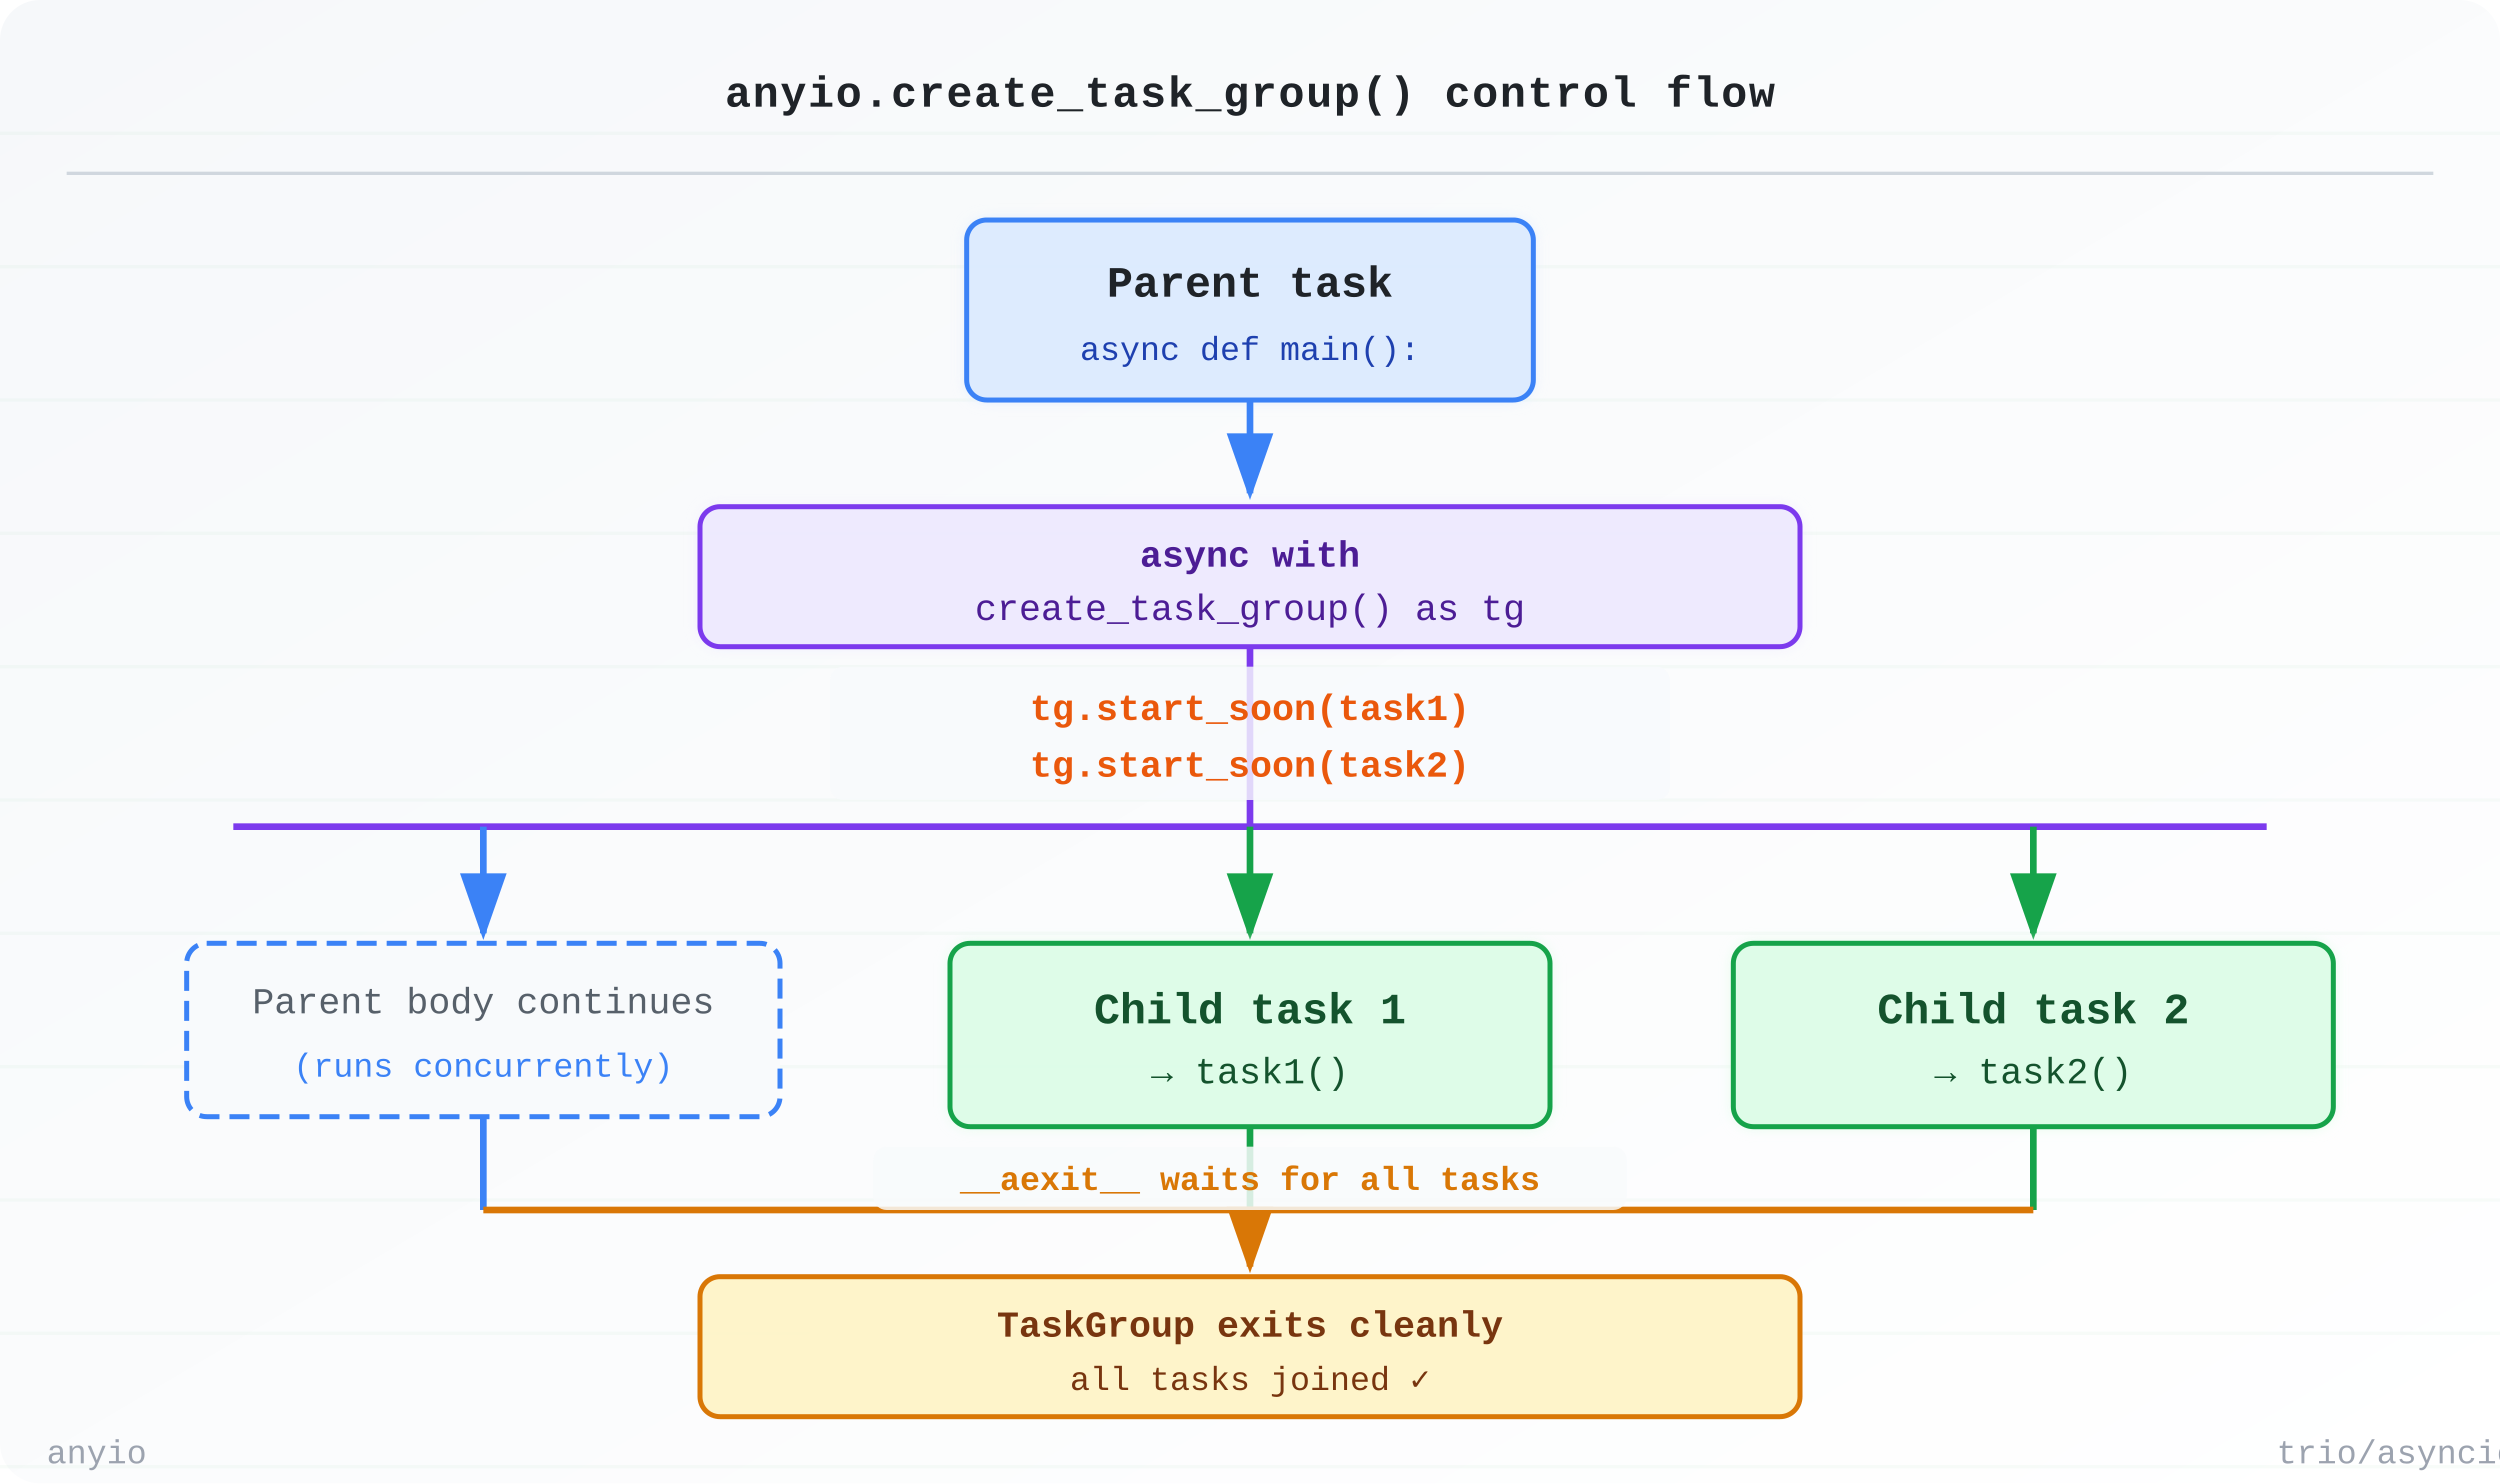
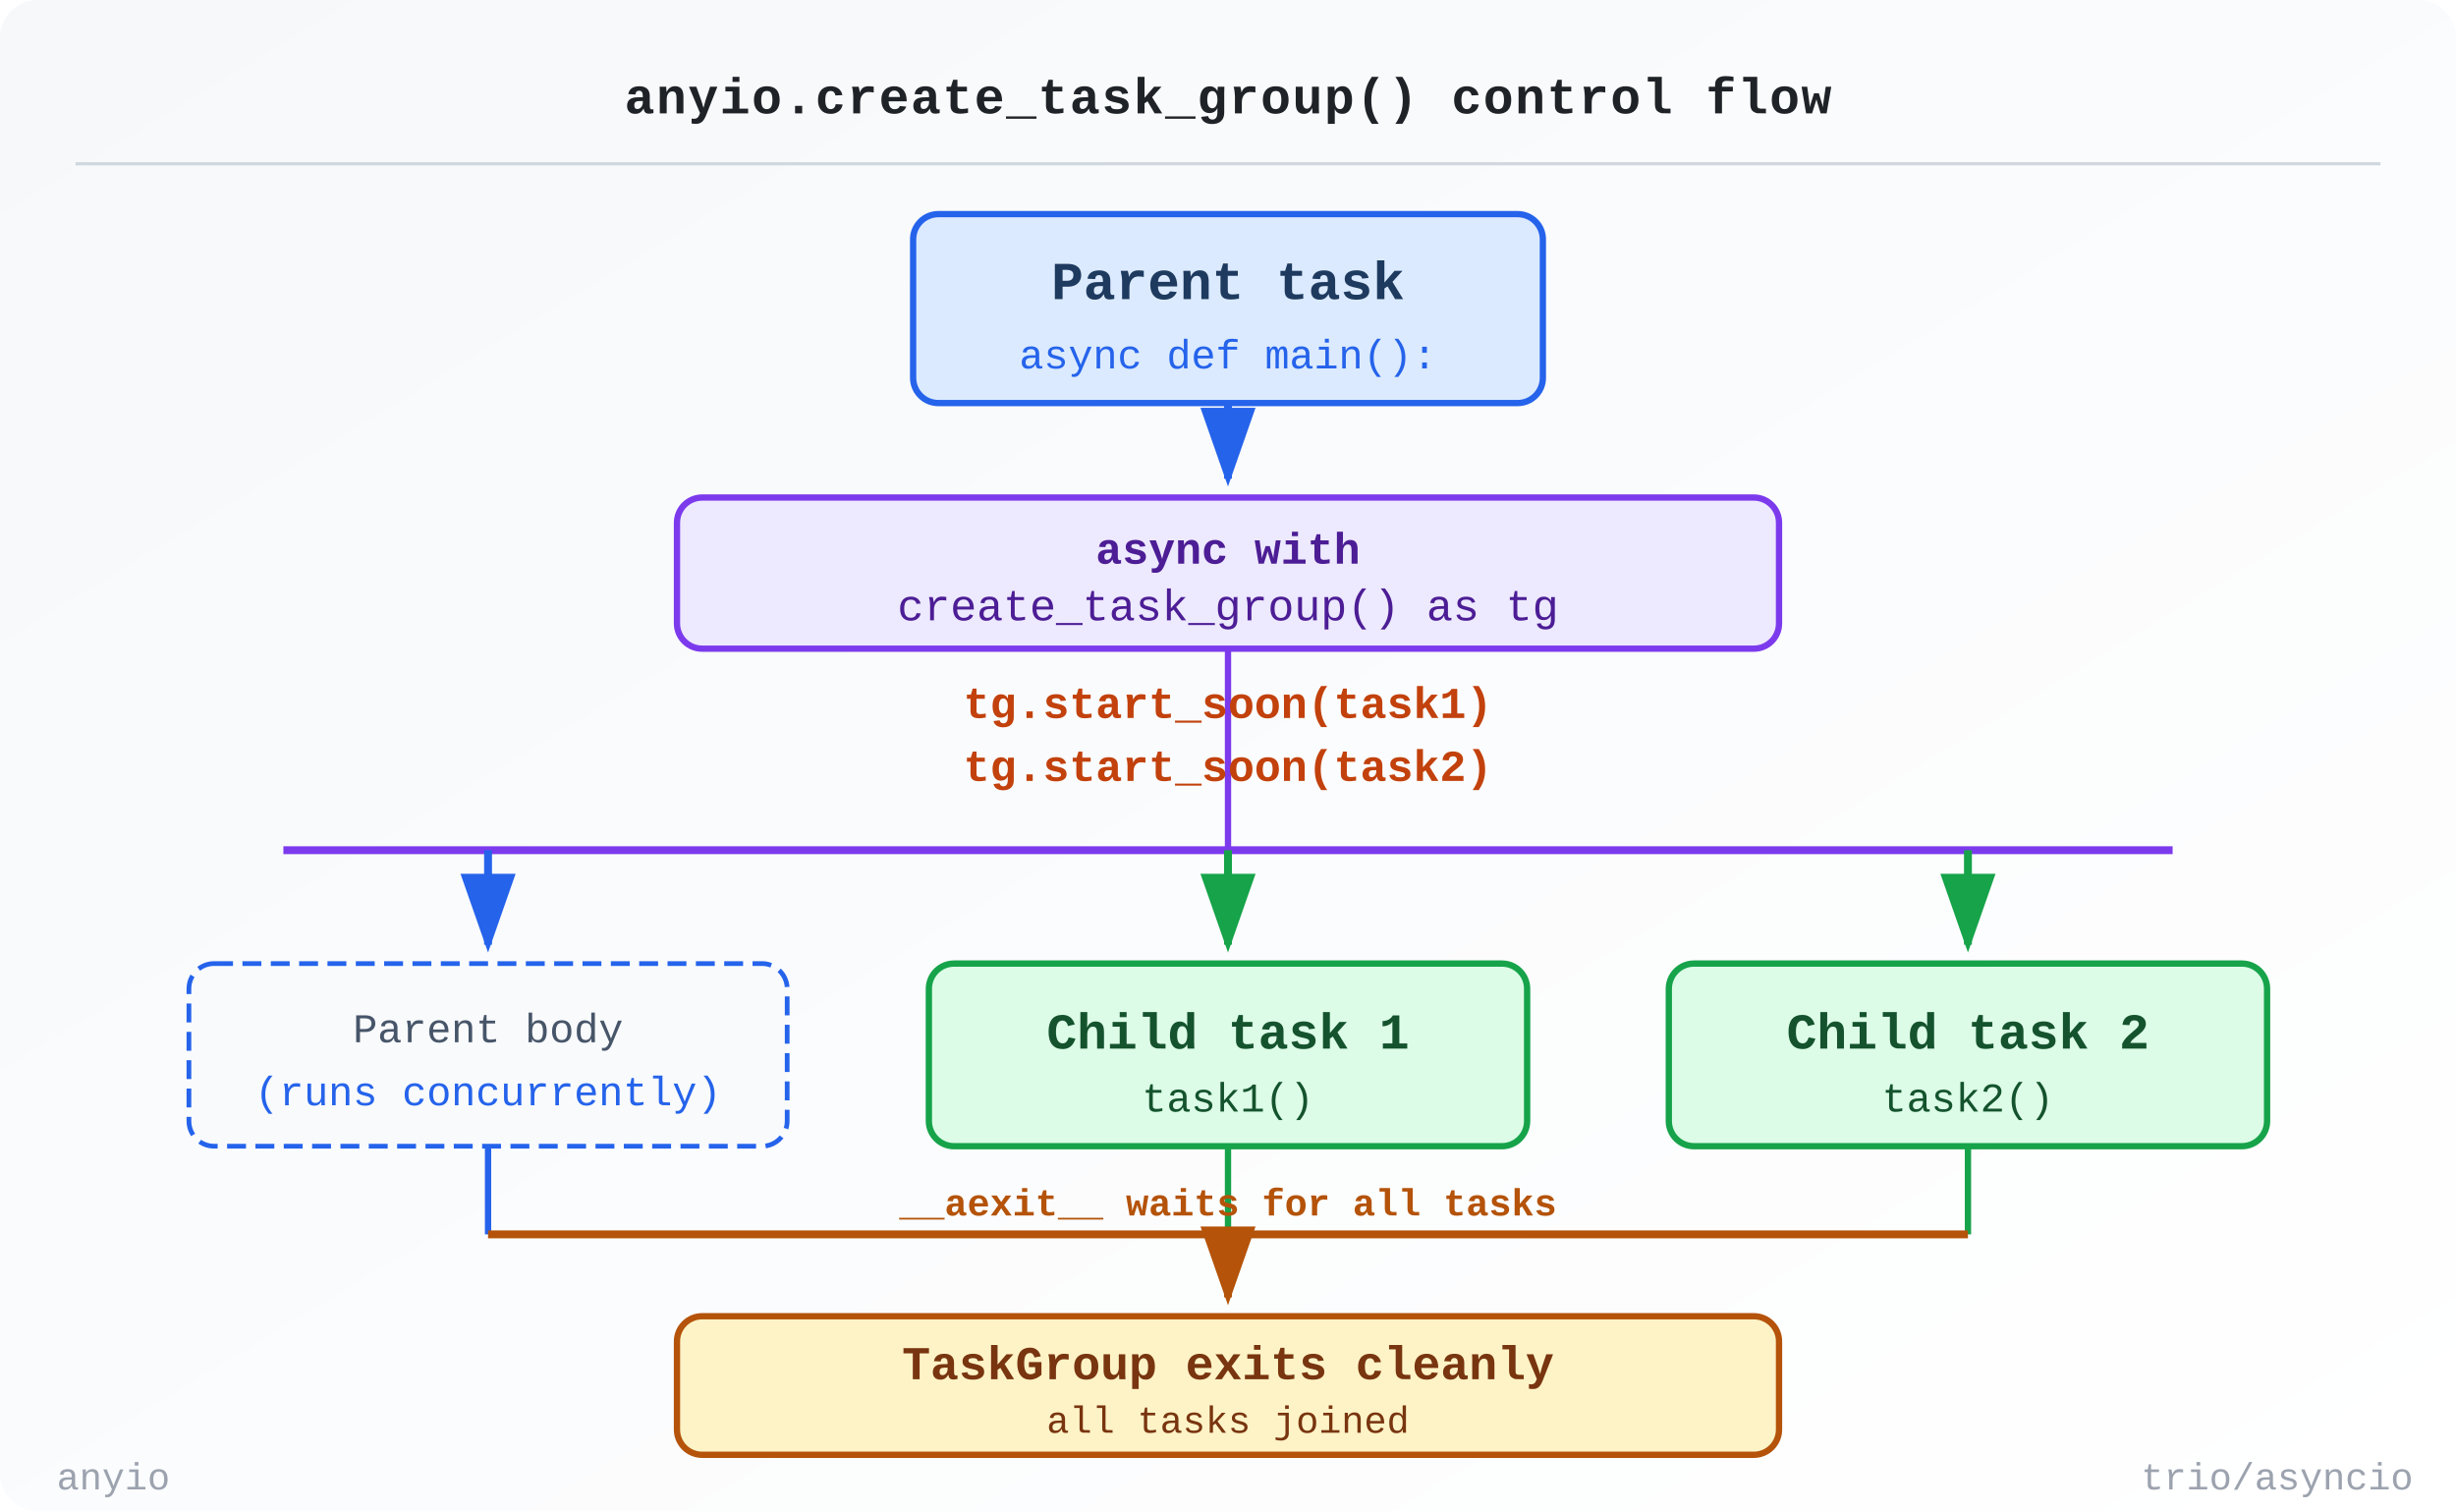
- <svg xmlns="http://www.w3.org/2000/svg" viewBox="0 0 750 445" width="750" height="445" font-family="'Courier New', monospace">
+ <svg xmlns="http://www.w3.org/2000/svg" viewBox="0 0 780 480" width="780" height="480" font-family="'Courier New', monospace">
  <defs>
    <linearGradient id="bgGrad" x1="0" y1="0" x2="1" y2="1">
      <stop offset="0%" stop-color="#f6f8fa" />
      <stop offset="100%" stop-color="#ffffff" />
    </linearGradient>
-     <linearGradient id="parentGrad" x1="0" y1="0" x2="0" y2="1">
-       <stop offset="0%" stop-color="#60a5fa" />
-       <stop offset="100%" stop-color="#3b82f6" />
-     </linearGradient>
-     <linearGradient id="childGrad" x1="0" y1="0" x2="0" y2="1">
-       <stop offset="0%" stop-color="#86efac" />
-       <stop offset="100%" stop-color="#4ade80" />
-     </linearGradient>
-     <linearGradient id="tgGrad" x1="0" y1="0" x2="0" y2="1">
-       <stop offset="0%" stop-color="#a78bfa" />
-       <stop offset="100%" stop-color="#8b5cf6" />
-     </linearGradient>
-     <linearGradient id="exitGrad" x1="0" y1="0" x2="0" y2="1">
-       <stop offset="0%" stop-color="#fbbf24" />
-       <stop offset="100%" stop-color="#f59e0b" />
-     </linearGradient>
-     <filter id="blueGlow">
-       <feGaussianBlur stdDeviation="2" result="blur" />
-       <feComposite in="SourceGraphic" in2="blur" operator="over" />
-     </filter>
-     <filter id="greenGlow">
-       <feGaussianBlur stdDeviation="2" result="blur" />
-       <feComposite in="SourceGraphic" in2="blur" operator="over" />
-     </filter>
-     <filter id="purpleGlow">
-       <feGaussianBlur stdDeviation="2" result="blur" />
-       <feComposite in="SourceGraphic" in2="blur" operator="over" />
-     </filter>
    <marker id="arrowBlue" markerWidth="10" markerHeight="7" refX="9" refY="3.5" orient="auto">
-       <polygon points="0 0, 10 3.5, 0 7" fill="#3b82f6" />
+       <polygon points="0 0, 10 3.5, 0 7" fill="#2563eb" />
    </marker>
    <marker id="arrowGreen" markerWidth="10" markerHeight="7" refX="9" refY="3.5" orient="auto">
      <polygon points="0 0, 10 3.5, 0 7" fill="#16a34a" />
    </marker>
    <marker id="arrowPurple" markerWidth="10" markerHeight="7" refX="9" refY="3.5" orient="auto">
      <polygon points="0 0, 10 3.5, 0 7" fill="#7c3aed" />
    </marker>
    <marker id="arrowGold" markerWidth="10" markerHeight="7" refX="9" refY="3.5" orient="auto">
-       <polygon points="0 0, 10 3.5, 0 7" fill="#d97706" />
+       <polygon points="0 0, 10 3.5, 0 7" fill="#b45309" />
    </marker>
  </defs>
-   <rect width="750" height="445" fill="url(#bgGrad)" rx="12" />
-   <g opacity="0.035" stroke="#16a34a" stroke-width="1">
-     <line x1="0" y1="40" x2="750" y2="40" />
-     <line x1="0" y1="80" x2="750" y2="80" />
-     <line x1="0" y1="120" x2="750" y2="120" />
-     <line x1="0" y1="160" x2="750" y2="160" />
-     <line x1="0" y1="200" x2="750" y2="200" />
-     <line x1="0" y1="240" x2="750" y2="240" />
-     <line x1="0" y1="280" x2="750" y2="280" />
-     <line x1="0" y1="320" x2="750" y2="320" />
-     <line x1="0" y1="360" x2="750" y2="360" />
-     <line x1="0" y1="400" x2="750" y2="400" />
-     <line x1="0" y1="440" x2="750" y2="440" />
-   </g>
-   <text x="375" y="32" text-anchor="middle" fill="#1f2328" font-size="13" font-weight="700" font-family="'Courier New', monospace" letter-spacing="0.5">anyio.create_task_group() control flow</text>
-   <line x1="20" y1="52" x2="730" y2="52" stroke="#d0d7de" stroke-width="1" />
-   <rect x="290" y="66" width="170" height="54" rx="6" fill="#dbeafe" filter="url(#blueGlow)" opacity="0.95" />
-   <rect x="290" y="66" width="170" height="54" rx="6" fill="none" stroke="#3b82f6" stroke-width="1.5" />
-   <text x="375" y="89" text-anchor="middle" fill="#1f2328" font-size="13" font-weight="700" font-family="'Courier New', monospace">Parent task</text>
-   <text x="375" y="108" text-anchor="middle" fill="#1e40af" font-size="10" font-family="'Courier New', monospace">async def main():</text>
-   <line x1="375" y1="120" x2="375" y2="148" stroke="#3b82f6" stroke-width="2" marker-end="url(#arrowBlue)" />
-   <rect x="210" y="152" width="330" height="42" rx="6" fill="#ede9fe" filter="url(#purpleGlow)" opacity="0.95" />
-   <rect x="210" y="152" width="330" height="42" rx="6" fill="none" stroke="#7c3aed" stroke-width="1.5" />
-   <text x="375" y="170" text-anchor="middle" fill="#4c1d95" font-size="11" font-weight="700" font-family="'Courier New', monospace">async with</text>
-   <text x="375" y="186" text-anchor="middle" fill="#4c1d95" font-size="11" font-family="'Courier New', monospace">create_task_group() as tg</text>
-   <line x1="375" y1="194" x2="375" y2="248" stroke="#7c3aed" stroke-width="2" />
-   <rect x="249" y="200" width="252" height="40" rx="4" fill="#f8fafc" opacity="0.82" />
-   <text x="375" y="216" text-anchor="middle" fill="#ea580c" font-size="11" font-family="'Courier New', monospace" font-weight="600">tg.start_soon(task1)</text>
-   <text x="375" y="233" text-anchor="middle" fill="#ea580c" font-size="11" font-family="'Courier New', monospace" font-weight="600">tg.start_soon(task2)</text>
-   <line x1="70" y1="248" x2="680" y2="248" stroke="#7c3aed" stroke-width="2" />
-   <line x1="145" y1="248" x2="145" y2="280" stroke="#3b82f6" stroke-width="2" marker-end="url(#arrowBlue)" />
-   <line x1="375" y1="248" x2="375" y2="280" stroke="#16a34a" stroke-width="2" marker-end="url(#arrowGreen)" />
-   <line x1="610" y1="248" x2="610" y2="280" stroke="#16a34a" stroke-width="2" marker-end="url(#arrowGreen)" />
-   <rect x="56" y="283" width="178" height="52" rx="6" fill="#f8fafc" stroke="#3b82f6" stroke-width="1.5" stroke-dasharray="6,3" />
-   <text x="145" y="304" text-anchor="middle" fill="#57606a" font-size="11" font-family="'Courier New', monospace">Parent body continues</text>
-   <text x="145" y="323" text-anchor="middle" fill="#3b82f6" font-size="10" font-family="'Courier New', monospace">(runs concurrently)</text>
-   <rect x="285" y="283" width="180" height="55" rx="6" fill="#dcfce7" filter="url(#greenGlow)" opacity="0.95" />
-   <rect x="285" y="283" width="180" height="55" rx="6" fill="none" stroke="#16a34a" stroke-width="1.5" />
-   <text x="375" y="307" text-anchor="middle" fill="#14532d" font-size="13" font-weight="700" font-family="'Courier New', monospace">Child task 1</text>
-   <text x="375" y="325" text-anchor="middle" fill="#14532d" font-size="11" font-family="'Courier New', monospace">→ task1()</text>
-   <rect x="520" y="283" width="180" height="55" rx="6" fill="#dcfce7" filter="url(#greenGlow)" opacity="0.95" />
-   <rect x="520" y="283" width="180" height="55" rx="6" fill="none" stroke="#16a34a" stroke-width="1.5" />
-   <text x="610" y="307" text-anchor="middle" fill="#14532d" font-size="13" font-weight="700" font-family="'Courier New', monospace">Child task 2</text>
-   <text x="610" y="325" text-anchor="middle" fill="#14532d" font-size="11" font-family="'Courier New', monospace">→ task2()</text>
-   <line x1="145" y1="335" x2="145" y2="363" stroke="#3b82f6" stroke-width="2" />
-   <line x1="375" y1="338" x2="375" y2="363" stroke="#16a34a" stroke-width="2" />
-   <line x1="610" y1="338" x2="610" y2="363" stroke="#16a34a" stroke-width="2" />
-   <line x1="145" y1="363" x2="610" y2="363" stroke="#d97706" stroke-width="2" />
-   <line x1="375" y1="363" x2="375" y2="380" stroke="#d97706" stroke-width="2" marker-end="url(#arrowGold)" />
-   <rect x="262" y="344" width="226" height="19" rx="4" fill="#f8fafc" opacity="0.85" />
-   <text x="375" y="357" text-anchor="middle" fill="#d97706" font-size="10" font-family="'Courier New', monospace" font-weight="600">__aexit__ waits for all tasks</text>
-   <rect x="210" y="383" width="330" height="42" rx="6" fill="#fef3c7" opacity="0.95" />
-   <rect x="210" y="383" width="330" height="42" rx="6" fill="none" stroke="#d97706" stroke-width="1.5" />
-   <text x="375" y="401" text-anchor="middle" fill="#78350f" font-size="11" font-weight="700" font-family="'Courier New', monospace">TaskGroup exits cleanly</text>
-   <text x="375" y="417" text-anchor="middle" fill="#78350f" font-size="10" font-family="'Courier New', monospace">all tasks joined ✓</text>
-   <text x="14" y="439" fill="#9ca3af" font-size="10" font-family="'Courier New', monospace">anyio</text>
-   <text x="683" y="439" fill="#9ca3af" font-size="10" font-family="'Courier New', monospace">trio/asyncio</text>
+   <rect width="780" height="480" fill="url(#bgGrad)" rx="12" />
+   <text x="390" y="36" text-anchor="middle" fill="#1f2328" font-size="16" font-weight="700" letter-spacing="0.5">anyio.create_task_group() control flow</text>
+   <line x1="24" y1="52" x2="756" y2="52" stroke="#d0d7de" stroke-width="1" />
+   <rect x="290" y="68" width="200" height="60" rx="8" fill="#dbeafe" stroke="#2563eb" stroke-width="2" />
+   <text x="390" y="95" text-anchor="middle" fill="#1e3a5f" font-size="17" font-weight="700">Parent task</text>
+   <text x="390" y="117" text-anchor="middle" fill="#2563eb" font-size="13">async def main():</text>
+   <line x1="390" y1="128" x2="390" y2="152" stroke="#2563eb" stroke-width="2.5" marker-end="url(#arrowBlue)" />
+   <rect x="215" y="158" width="350" height="48" rx="8" fill="#ede9fe" stroke="#7c3aed" stroke-width="2" />
+   <text x="390" y="179" text-anchor="middle" fill="#4c1d95" font-size="14" font-weight="700">async with</text>
+   <text x="390" y="197" text-anchor="middle" fill="#4c1d95" font-size="14">create_task_group() as tg</text>
+   <line x1="390" y1="206" x2="390" y2="270" stroke="#7c3aed" stroke-width="2" />
+   <text x="390" y="228" text-anchor="middle" fill="#c2410c" font-size="14" font-weight="600">tg.start_soon(task1)</text>
+   <text x="390" y="248" text-anchor="middle" fill="#c2410c" font-size="14" font-weight="600">tg.start_soon(task2)</text>
+   <line x1="90" y1="270" x2="690" y2="270" stroke="#7c3aed" stroke-width="2.5" />
+   <line x1="155" y1="270" x2="155" y2="300" stroke="#2563eb" stroke-width="2.5" marker-end="url(#arrowBlue)" />
+   <line x1="390" y1="270" x2="390" y2="300" stroke="#16a34a" stroke-width="2.5" marker-end="url(#arrowGreen)" />
+   <line x1="625" y1="270" x2="625" y2="300" stroke="#16a34a" stroke-width="2.5" marker-end="url(#arrowGreen)" />
+   <rect x="60" y="306" width="190" height="58" rx="8" fill="#f8fafc" stroke="#2563eb" stroke-width="1.5" stroke-dasharray="6,3" />
+   <text x="155" y="331" text-anchor="middle" fill="#475569" font-size="13">Parent body</text>
+   <text x="155" y="351" text-anchor="middle" fill="#2563eb" font-size="13">(runs concurrently)</text>
+   <rect x="295" y="306" width="190" height="58" rx="8" fill="#dcfce7" stroke="#16a34a" stroke-width="2" />
+   <text x="390" y="333" text-anchor="middle" fill="#14532d" font-size="16" font-weight="700">Child task 1</text>
+   <text x="390" y="353" text-anchor="middle" fill="#14532d" font-size="13">task1()</text>
+   <rect x="530" y="306" width="190" height="58" rx="8" fill="#dcfce7" stroke="#16a34a" stroke-width="2" />
+   <text x="625" y="333" text-anchor="middle" fill="#14532d" font-size="16" font-weight="700">Child task 2</text>
+   <text x="625" y="353" text-anchor="middle" fill="#14532d" font-size="13">task2()</text>
+   <line x1="155" y1="364" x2="155" y2="392" stroke="#2563eb" stroke-width="2" />
+   <line x1="390" y1="364" x2="390" y2="392" stroke="#16a34a" stroke-width="2" />
+   <line x1="625" y1="364" x2="625" y2="392" stroke="#16a34a" stroke-width="2" />
+   <line x1="155" y1="392" x2="625" y2="392" stroke="#b45309" stroke-width="2.5" />
+   <line x1="390" y1="392" x2="390" y2="412" stroke="#b45309" stroke-width="2.5" marker-end="url(#arrowGold)" />
+   <text x="390" y="386" text-anchor="middle" fill="#b45309" font-size="12" font-weight="600">__aexit__ waits for all tasks</text>
+   <rect x="215" y="418" width="350" height="44" rx="8" fill="#fef3c7" stroke="#b45309" stroke-width="2" />
+   <text x="390" y="438" text-anchor="middle" fill="#78350f" font-size="15" font-weight="700">TaskGroup exits cleanly</text>
+   <text x="390" y="455" text-anchor="middle" fill="#78350f" font-size="12">all tasks joined</text>
+   <text x="18" y="473" fill="#9ca3af" font-size="12">anyio</text>
+   <text x="680" y="473" fill="#9ca3af" font-size="12">trio/asyncio</text>
</svg>
